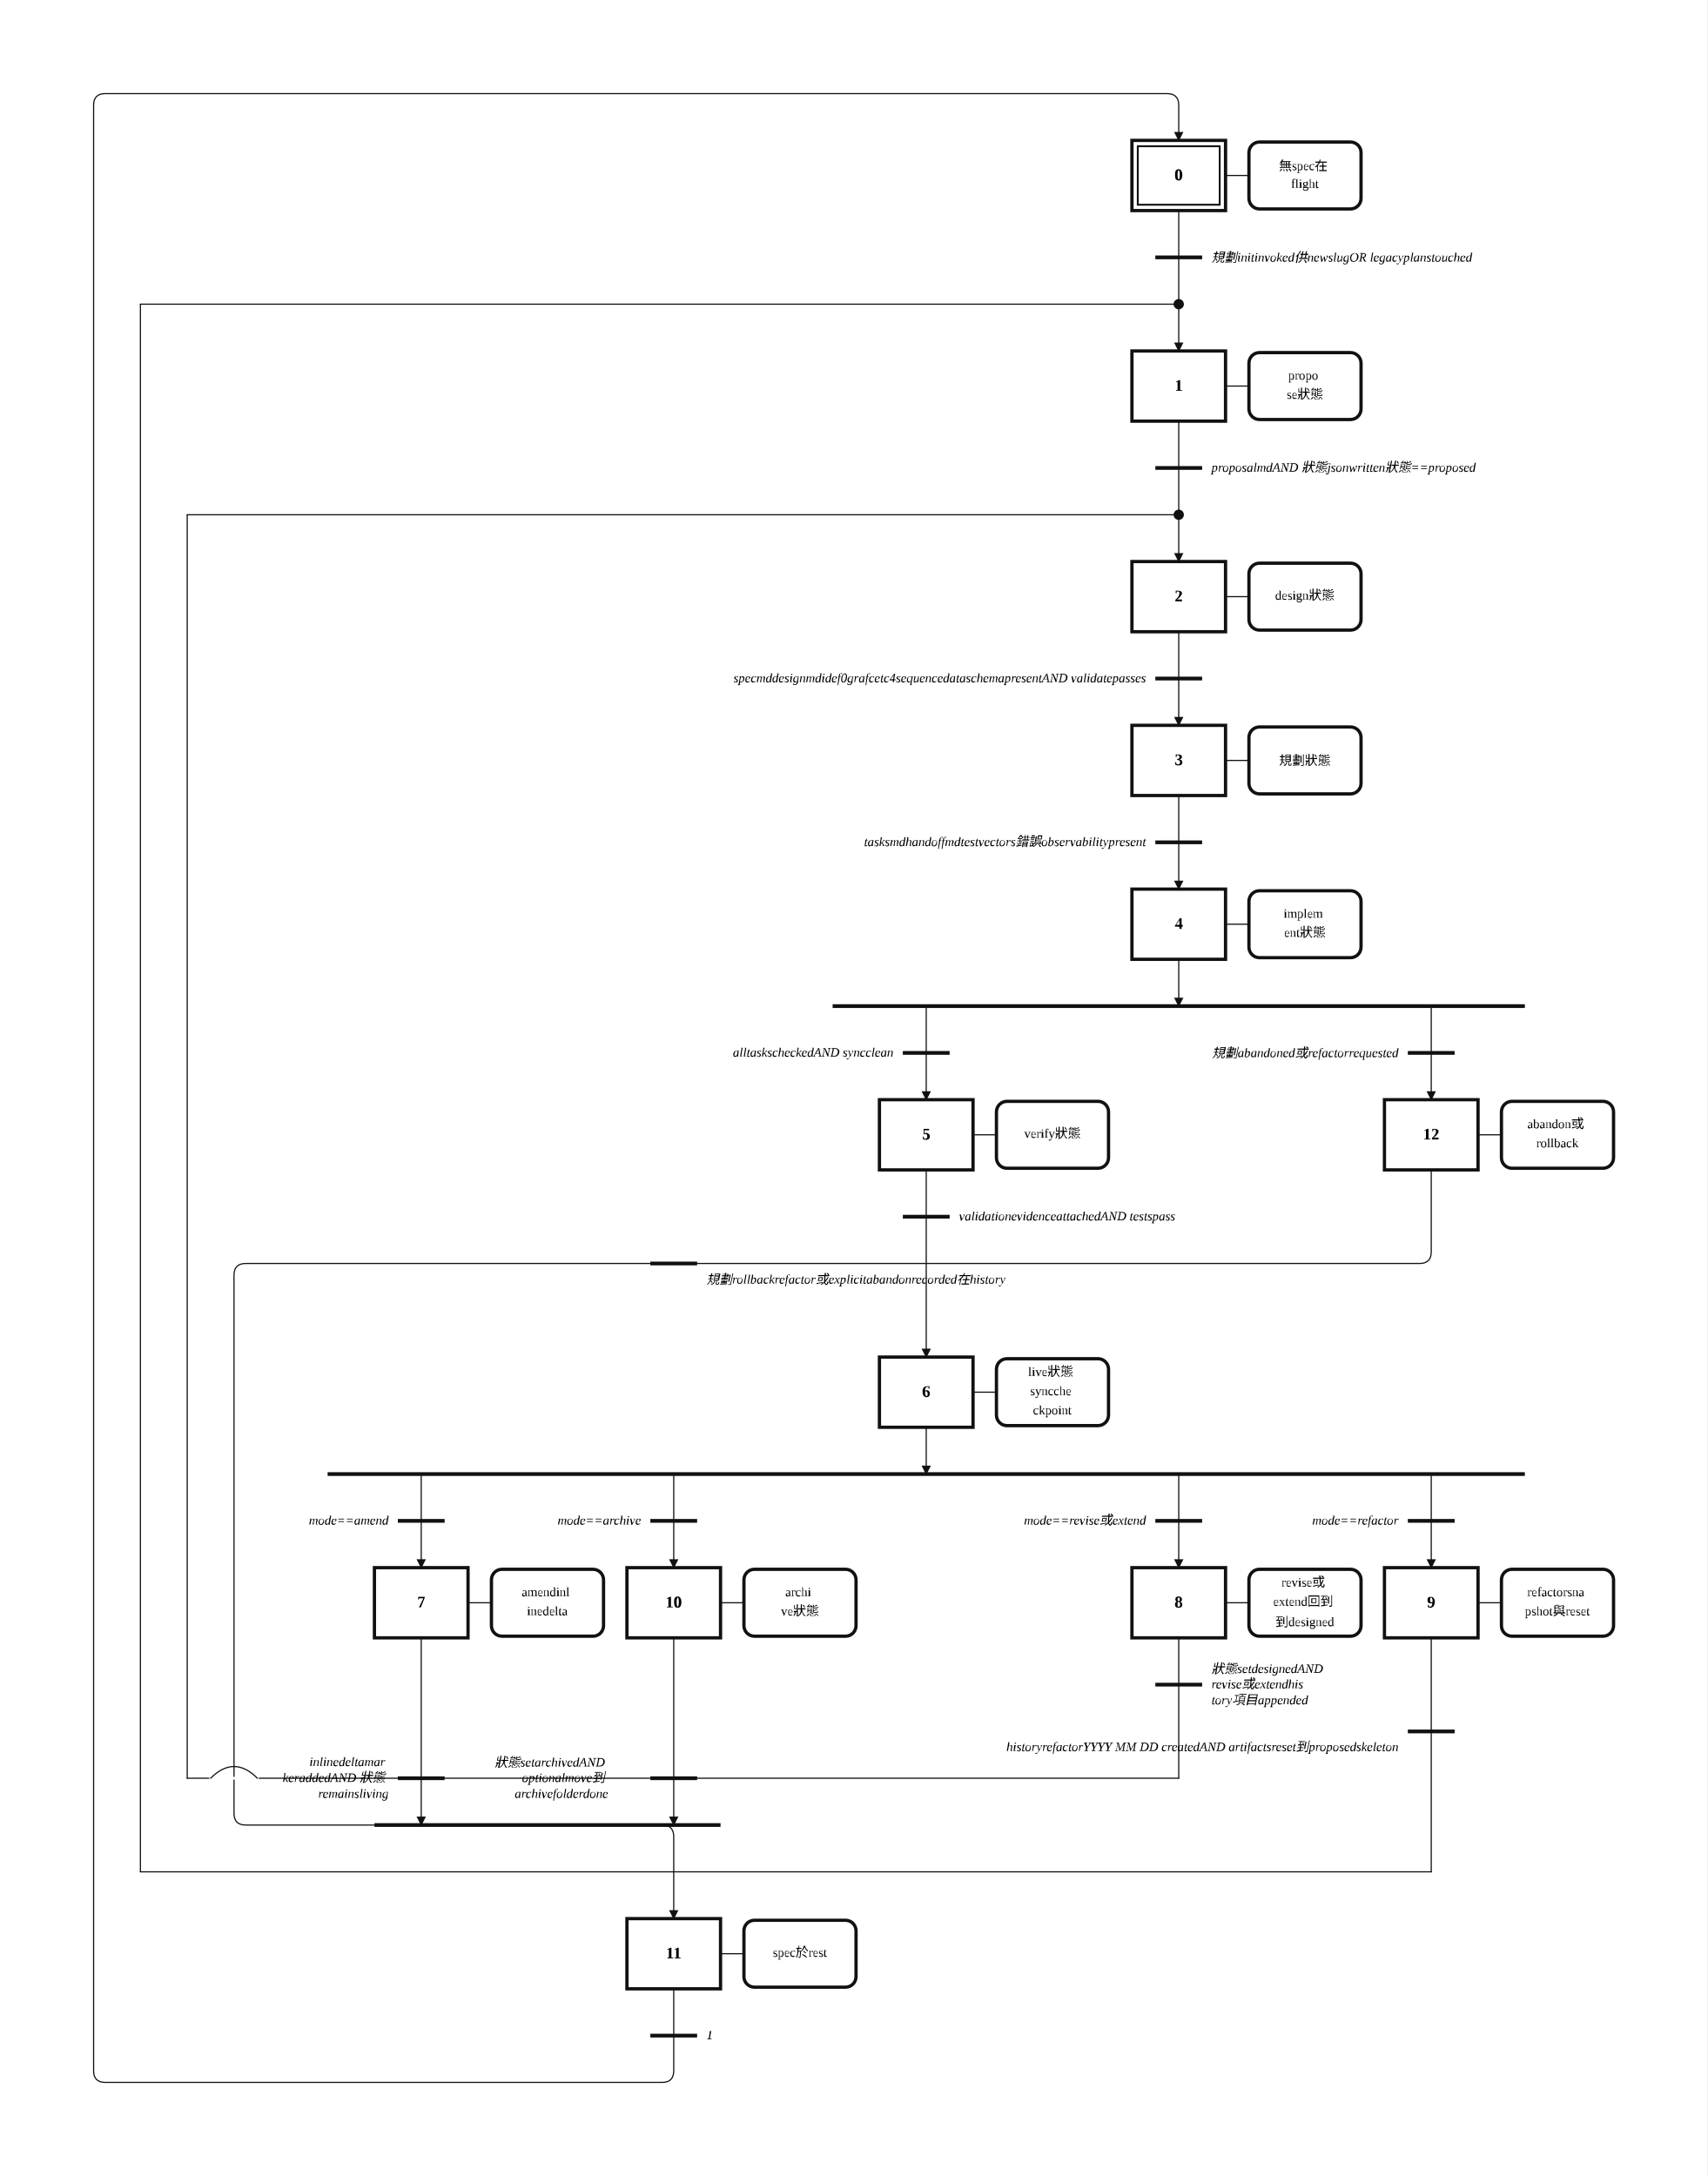
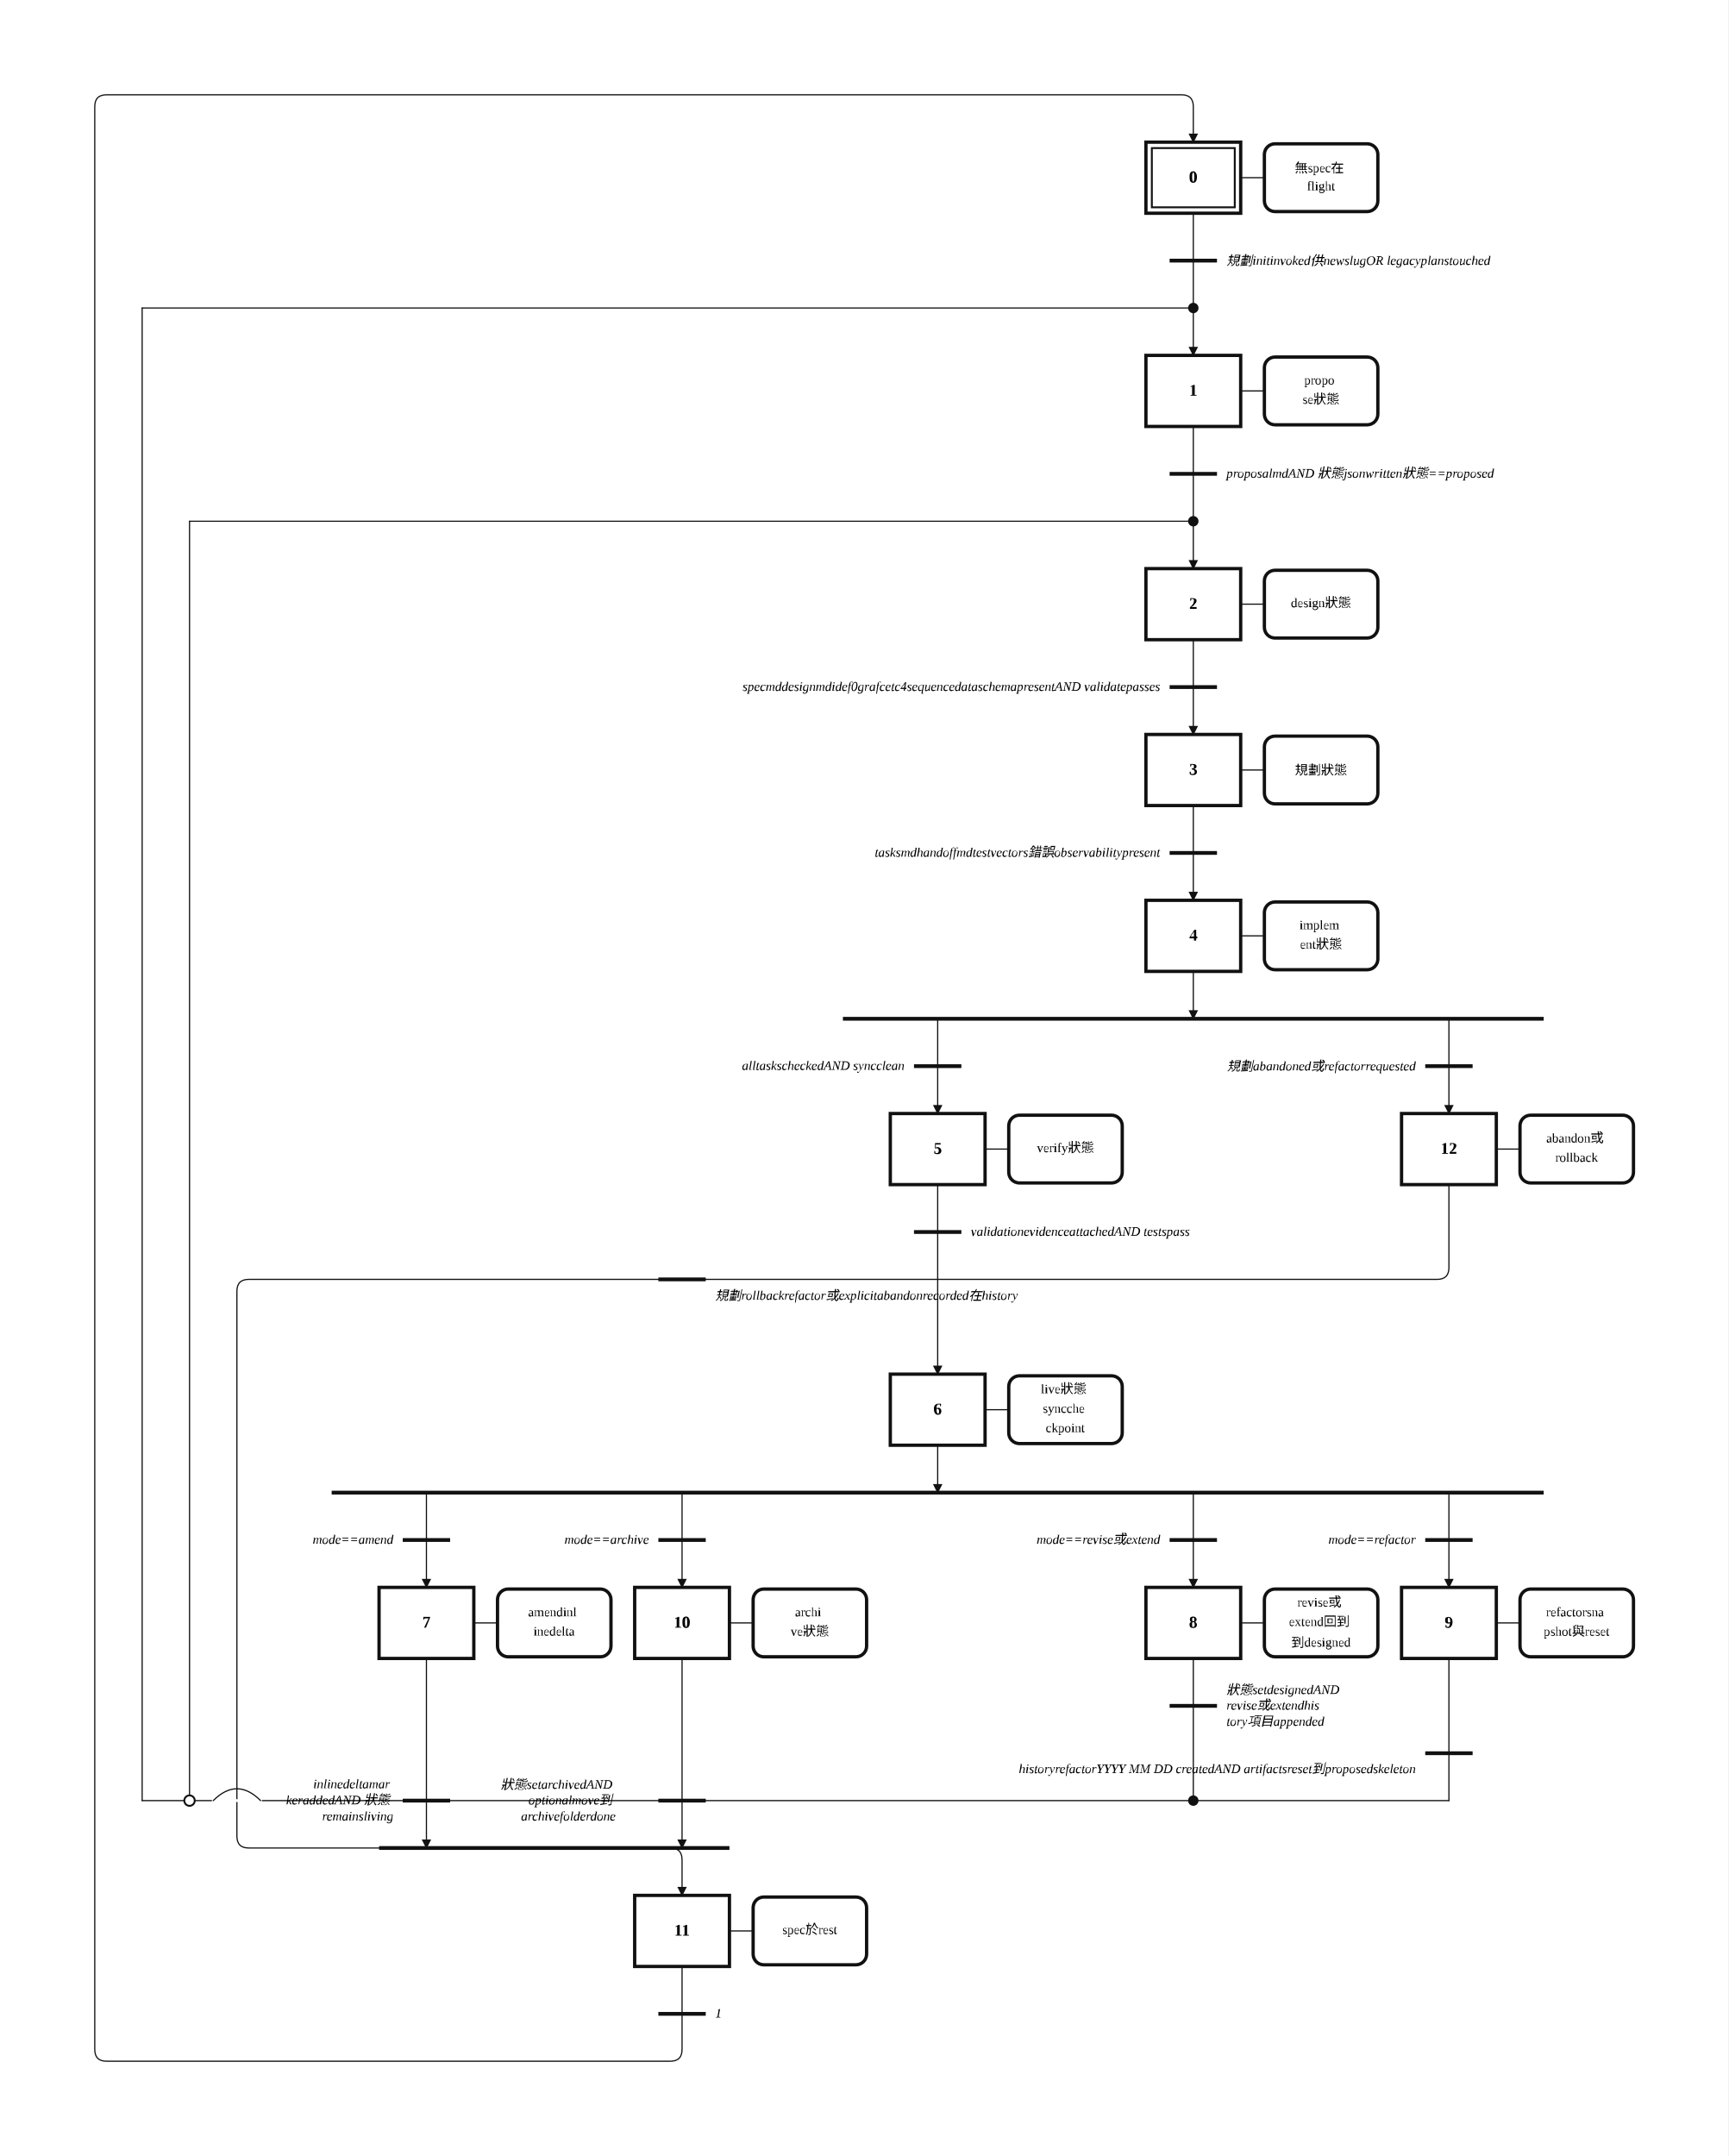
- <svg xmlns="http://www.w3.org/2000/svg" width="1459" height="1860" viewBox="-28.00 -2.00 72.95 93.00" role="img">
+ <svg xmlns="http://www.w3.org/2000/svg" width="1459" height="1820" viewBox="-28.00 -2.00 72.95 91.00" role="img">
  <style>
.step{fill:#fff;stroke:#111;stroke-width:.14}.step-inner{fill:none;stroke:#111;stroke-width:.08}
.action{fill:#fff;stroke:#111;stroke-width:.14}.gate{stroke:#111;stroke-width:.16}
.edge{fill:none;stroke:#111;stroke-width:.05;stroke-linecap:round;stroke-linejoin:round}.edge-arrow{marker-end:url(#arrow)}
.flyover-mask{stroke:#fff;stroke-width:.12;stroke-linecap:round}
.flyover{fill:none;stroke:#111;stroke-width:.05;stroke-linecap:round}
.junction{fill:#111;stroke:#111;stroke-width:0}.branch-junction{fill:#fff;stroke:#111;stroke-width:.08}
.assoc{stroke:#111;stroke-width:.05}.label{font:bold .7px 'Times New Roman', 'BiauKai', 'DFKai-SB', serif;text-anchor:middle;dominant-baseline:middle}
.action-label{font:.55px 'Times New Roman', 'BiauKai', 'DFKai-SB', serif;text-anchor:middle;dominant-baseline:middle}.gate-label{font:italic .55px 'Times New Roman', 'BiauKai', 'DFKai-SB', serif;text-anchor:start;dominant-baseline:middle}.gate-label-left{font:italic .55px 'Times New Roman', 'BiauKai', 'DFKai-SB', serif;text-anchor:end;dominant-baseline:middle}
</style>
  <defs>
    <marker id="arrow" markerWidth="0.4" markerHeight="0.4" refX="0.36" refY="0.2" orient="auto" markerUnits="userSpaceOnUse">
      <path d="M 0 0 L 0.4 0.2 L 0 0.4 z" fill="#111" />
    </marker>
  </defs>
-   <rect x="-28.00" y="-2.00" width="72.95" height="93.00" fill="white" />
+   <rect x="-28.00" y="-2.00" width="72.95" height="91.00" fill="white" />
  <path class="edge edge-arrow" d="M 22.37 9.00 L 22.37 13.00" />
  <path class="edge edge-arrow" d="M 22.37 18.00 L 22.37 22.00" />
-   <path class="edge edge-arrow" d="M 0.79 52.00 L -17.50 52.00 Q -18.00 52.00 -18.00 52.50 L -18.00 75.50 Q -18.00 76.00 -17.50 76.00 L 0.29 76.00 Q 0.79 76.00 0.79 76.50 L 0.79 80.00" />
+   <path class="edge edge-arrow" d="M 0.79 52.00 L -17.50 52.00 Q -18.00 52.00 -18.00 52.50 L -18.00 75.50 Q -18.00 76.00 -17.50 76.00 L 0.29 76.00 Q 0.79 76.00 0.79 76.50 L 0.79 78.00" />
  <path class="edge" d="M 22.37 7.00 L 22.37 9.00" />
  <path class="edge" d="M 22.37 16.00 L 22.37 18.00" />
  <path class="edge" d="M 22.37 25.00 L 22.37 27.00" />
  <path class="edge edge-arrow" d="M 22.37 27.00 L 22.37 29.00" />
  <path class="edge" d="M 22.37 32.00 L 22.37 34.00" />
  <path class="edge edge-arrow" d="M 22.37 34.00 L 22.37 36.00" />
  <path class="edge edge-arrow" d="M 22.37 39.00 L 22.37 41.00" />
  <path class="edge edge-arrow" d="M 11.58 41.00 L 11.58 45.00" />
  <path class="edge edge-arrow" d="M 33.16 41.00 L 33.16 45.00" />
  <path class="edge" d="M 11.58 48.00 L 11.58 50.00" />
  <path class="edge edge-arrow" d="M 11.58 50.00 L 11.58 56.00" />
  <path class="edge edge-arrow" d="M 11.58 59.00 L 11.58 61.00" />
  <path class="edge edge-arrow" d="M -10.00 61.00 L -10.00 65.00" />
  <path class="edge edge-arrow" d="M 22.37 61.00 L 22.37 65.00" />
  <path class="edge edge-arrow" d="M 33.16 61.00 L 33.16 65.00" />
  <path class="edge edge-arrow" d="M 0.79 61.00 L 0.79 65.00" />
  <path class="edge edge-arrow" d="M -10.00 68.00 L -10.00 76.00" />
  <path class="edge" d="M 22.37 68.00 L 22.37 70.00" />
  <path class="edge" d="M 22.37 70.00 L 22.37 74.00" />
  <path class="edge" d="M 22.37 74.00 L -20.00 74.00" />
  <path class="edge" d="M -20.00 74.00 L -20.00 20.00" />
  <path class="edge" d="M -20.00 20.00 L 22.37 20.00" />
  <path class="edge" d="M 33.16 68.00 L 33.16 72.00" />
-   <path class="edge" d="M 33.16 72.00 L 33.16 78.00" />
-   <path class="edge" d="M 33.16 78.00 L -22.00 78.00" />
-   <path class="edge" d="M -22.00 78.00 L -22.00 11.00" />
+   <path class="edge" d="M 33.16 72.00 L 33.16 74.00" />
+   <path class="edge" d="M -20.00 74.00 L -22.00 74.00" />
+   <path class="edge" d="M 33.16 74.00 L 22.37 74.00" />
+   <path class="edge" d="M -22.00 74.00 L -22.00 11.00" />
  <path class="edge" d="M -22.00 11.00 L 22.37 11.00" />
  <path class="edge edge-arrow" d="M 0.79 68.00 L 0.79 76.00" />
-   <path class="edge" d="M 0.79 83.00 L 0.79 85.00" />
-   <path class="edge edge-arrow" d="M 0.79 85.00 L 0.79 86.50 Q 0.79 87.00 0.29 87.00 L -23.50 87.00 Q -24.00 87.00 -24.00 86.50 L -24.00 2.50 Q -24.00 2.00 -23.50 2.00 L 21.87 2.00 Q 22.37 2.00 22.37 2.50 L 22.37 4.00" />
+   <path class="edge" d="M 0.79 81.00 L 0.79 83.00" />
+   <path class="edge edge-arrow" d="M 0.79 83.00 L 0.79 84.50 Q 0.79 85.00 0.29 85.00 L -23.50 85.00 Q -24.00 85.00 -24.00 84.50 L -24.00 2.50 Q -24.00 2.00 -23.50 2.00 L 21.87 2.00 Q 22.37 2.00 22.37 2.50 L 22.37 4.00" />
  <path class="edge" d="M 33.16 48.00 L 33.16 51.50 Q 33.16 52.00 32.66 52.00 L 0.79 52.00" />
  <rect class="step" x="20.37" y="4.00" width="4.00" height="3.00" />
  <rect class="step-inner" x="20.62" y="4.25" width="3.50" height="2.50" />
  <text class="label" x="22.37" y="5.50">0</text>
  <rect class="step" x="20.37" y="13.00" width="4.00" height="3.00" />
  <text class="label" x="22.37" y="14.50">1</text>
  <rect class="step" x="20.37" y="22.00" width="4.00" height="3.00" />
  <text class="label" x="22.37" y="23.50">2</text>
  <rect class="step" x="20.37" y="29.00" width="4.00" height="3.00" />
  <text class="label" x="22.37" y="30.50">3</text>
  <rect class="step" x="20.37" y="36.00" width="4.00" height="3.00" />
  <text class="label" x="22.37" y="37.50">4</text>
  <rect class="step" x="9.58" y="45.00" width="4.00" height="3.00" />
  <text class="label" x="11.58" y="46.50">5</text>
  <rect class="step" x="9.58" y="56.00" width="4.00" height="3.00" />
  <text class="label" x="11.58" y="57.50">6</text>
  <rect class="step" x="-12.00" y="65.00" width="4.00" height="3.00" />
  <text class="label" x="-10.00" y="66.50">7</text>
  <rect class="step" x="20.37" y="65.00" width="4.00" height="3.00" />
  <text class="label" x="22.37" y="66.50">8</text>
  <rect class="step" x="31.16" y="65.00" width="4.00" height="3.00" />
  <text class="label" x="33.16" y="66.50">9</text>
  <rect class="step" x="-1.21" y="65.00" width="4.00" height="3.00" />
  <text class="label" x="0.79" y="66.50">10</text>
-   <rect class="step" x="-1.21" y="80.00" width="4.00" height="3.00" />
-   <text class="label" x="0.79" y="81.50">11</text>
+   <rect class="step" x="-1.21" y="78.00" width="4.00" height="3.00" />
+   <text class="label" x="0.79" y="79.50">11</text>
  <rect class="step" x="31.16" y="45.00" width="4.00" height="3.00" />
  <text class="label" x="33.16" y="46.50">12</text>
  <line class="assoc" x1="24.37" y1="5.50" x2="25.37" y2="5.50" />
  <rect class="action" x="25.37" y="4.07" width="4.79" height="2.86" rx="0.45" ry="0.45" />
  <text class="action-label" x="27.76" y="5.09">
    <tspan x="27.76" dy="0">無spec在</tspan>
    <tspan x="27.76" dy="0.82">flight</tspan>
  </text>
  <line class="assoc" x1="24.37" y1="14.50" x2="25.37" y2="14.50" />
  <rect class="action" x="25.37" y="13.07" width="4.79" height="2.86" rx="0.45" ry="0.45" />
  <text class="action-label" x="27.76" y="14.09">
    <tspan x="27.76" dy="0">propo</tspan>
    <tspan x="27.76" dy="0.82">se狀態</tspan>
  </text>
  <line class="assoc" x1="24.37" y1="23.50" x2="25.37" y2="23.50" />
  <rect class="action" x="25.37" y="22.07" width="4.79" height="2.86" rx="0.45" ry="0.45" />
  <text class="action-label" x="27.76" y="23.50">
    <tspan x="27.76" dy="0">design狀態</tspan>
  </text>
  <line class="assoc" x1="24.37" y1="30.50" x2="25.37" y2="30.50" />
  <rect class="action" x="25.37" y="29.07" width="4.79" height="2.86" rx="0.45" ry="0.45" />
  <text class="action-label" x="27.76" y="30.50">
    <tspan x="27.76" dy="0">規劃狀態</tspan>
  </text>
  <line class="assoc" x1="24.37" y1="37.50" x2="25.37" y2="37.50" />
  <rect class="action" x="25.37" y="36.07" width="4.79" height="2.86" rx="0.45" ry="0.45" />
  <text class="action-label" x="27.76" y="37.09">
    <tspan x="27.76" dy="0">implem</tspan>
    <tspan x="27.76" dy="0.82">ent狀態</tspan>
  </text>
  <line class="assoc" x1="13.58" y1="46.50" x2="14.58" y2="46.50" />
  <rect class="action" x="14.58" y="45.07" width="4.79" height="2.86" rx="0.45" ry="0.45" />
  <text class="action-label" x="16.97" y="46.50">
    <tspan x="16.97" dy="0">verify狀態</tspan>
  </text>
  <line class="assoc" x1="13.58" y1="57.50" x2="14.58" y2="57.50" />
  <rect class="action" x="14.58" y="56.07" width="4.79" height="2.86" rx="0.45" ry="0.45" />
  <text class="action-label" x="16.97" y="56.68">
    <tspan x="16.97" dy="0">live狀態</tspan>
    <tspan x="16.97" dy="0.82">syncche</tspan>
    <tspan x="16.97" dy="0.82">ckpoint</tspan>
  </text>
  <line class="assoc" x1="-8.00" y1="66.50" x2="-7.00" y2="66.50" />
  <rect class="action" x="-7.00" y="65.07" width="4.79" height="2.86" rx="0.45" ry="0.45" />
  <text class="action-label" x="-4.61" y="66.09">
    <tspan x="-4.61" dy="0">amendinl</tspan>
    <tspan x="-4.61" dy="0.82">inedelta</tspan>
  </text>
  <line class="assoc" x1="24.37" y1="66.50" x2="25.37" y2="66.50" />
  <rect class="action" x="25.37" y="65.07" width="4.79" height="2.86" rx="0.45" ry="0.45" />
  <text class="action-label" x="27.76" y="65.68">
    <tspan x="27.76" dy="0">revise或</tspan>
    <tspan x="27.76" dy="0.82">extend回到</tspan>
    <tspan x="27.76" dy="0.82">到designed</tspan>
  </text>
  <line class="assoc" x1="35.16" y1="66.50" x2="36.16" y2="66.50" />
  <rect class="action" x="36.16" y="65.07" width="4.79" height="2.86" rx="0.45" ry="0.45" />
  <text class="action-label" x="38.55" y="66.09">
    <tspan x="38.55" dy="0">refactorsna</tspan>
    <tspan x="38.55" dy="0.82">pshot與reset</tspan>
  </text>
  <line class="assoc" x1="2.79" y1="66.50" x2="3.79" y2="66.50" />
  <rect class="action" x="3.79" y="65.07" width="4.79" height="2.86" rx="0.45" ry="0.45" />
  <text class="action-label" x="6.18" y="66.09">
    <tspan x="6.18" dy="0">archi</tspan>
    <tspan x="6.18" dy="0.82">ve狀態</tspan>
  </text>
-   <line class="assoc" x1="2.79" y1="81.50" x2="3.79" y2="81.50" />
-   <rect class="action" x="3.79" y="80.07" width="4.79" height="2.86" rx="0.45" ry="0.45" />
-   <text class="action-label" x="6.18" y="81.50">
+   <line class="assoc" x1="2.79" y1="79.50" x2="3.79" y2="79.50" />
+   <rect class="action" x="3.79" y="78.07" width="4.79" height="2.86" rx="0.45" ry="0.45" />
+   <text class="action-label" x="6.18" y="79.50">
    <tspan x="6.18" dy="0">spec於rest</tspan>
  </text>
  <line class="assoc" x1="35.16" y1="46.50" x2="36.16" y2="46.50" />
  <rect class="action" x="36.16" y="45.07" width="4.79" height="2.86" rx="0.45" ry="0.45" />
  <text class="action-label" x="38.55" y="46.09">
    <tspan x="38.55" dy="0">abandon或</tspan>
    <tspan x="38.55" dy="0.82">rollback</tspan>
  </text>
  <line class="gate" x1="21.37" y1="9.00" x2="23.37" y2="9.00" />
  <text class="gate-label" x="23.77" y="9.00">
    <tspan x="23.77" dy="0">規劃initinvoked供newslugOR legacyplanstouched</tspan>
  </text>
  <line class="gate" x1="21.37" y1="18.00" x2="23.37" y2="18.00" />
  <text class="gate-label" x="23.77" y="18.00">
    <tspan x="23.77" dy="0">proposalmdAND 狀態jsonwritten狀態==proposed</tspan>
  </text>
  <line class="gate" x1="21.37" y1="27.00" x2="23.37" y2="27.00" />
  <text class="gate-label-left" x="20.97" y="27.00">
    <tspan x="20.97" dy="0">specmddesignmdidef0grafcetc4sequencedataschemapresentAND validatepasses</tspan>
  </text>
  <line class="gate" x1="21.37" y1="34.00" x2="23.37" y2="34.00" />
  <text class="gate-label-left" x="20.97" y="34.00">
    <tspan x="20.97" dy="0">tasksmdhandoffmdtestvectors錯誤observabilitypresent</tspan>
  </text>
  <line class="gate" x1="7.58" y1="41.00" x2="37.16" y2="41.00" />
  <line class="gate" x1="10.58" y1="50.00" x2="12.58" y2="50.00" />
  <text class="gate-label" x="12.98" y="50.00">
    <tspan x="12.98" dy="0">validationevidenceattachedAND testspass</tspan>
  </text>
  <line class="gate" x1="-14.00" y1="61.00" x2="37.16" y2="61.00" />
  <line class="gate" x1="-12.00" y1="76.00" x2="2.79" y2="76.00" />
  <line class="gate" x1="21.37" y1="70.00" x2="23.37" y2="70.00" />
  <text class="gate-label" x="23.77" y="69.32">
    <tspan x="23.77" dy="0">狀態setdesignedAND</tspan>
    <tspan x="23.77" dy="0.68">revise或extendhis</tspan>
    <tspan x="23.77" dy="0.68">tory項目appended</tspan>
  </text>
  <line class="gate" x1="32.16" y1="72.00" x2="34.16" y2="72.00" />
  <text class="gate-label-left" x="31.76" y="72.68">
    <tspan x="31.76" dy="0">historyrefactorYYYY MM DD createdAND artifactsreset到proposedskeleton</tspan>
  </text>
-   <line class="gate" x1="-0.21" y1="85.00" x2="1.79" y2="85.00" />
-   <text class="gate-label" x="2.19" y="85.00">
+   <line class="gate" x1="-0.21" y1="83.00" x2="1.79" y2="83.00" />
+   <text class="gate-label" x="2.19" y="83.00">
    <tspan x="2.19" dy="0">1</tspan>
  </text>
  <line class="gate" x1="-0.21" y1="52.00" x2="1.79" y2="52.00" />
  <text class="gate-label" x="2.19" y="52.68">
    <tspan x="2.19" dy="0">規劃rollbackrefactor或explicitabandonrecorded在history</tspan>
  </text>
  <line class="gate" x1="10.58" y1="43.00" x2="12.58" y2="43.00" />
  <text class="gate-label-left" x="10.18" y="43.00">
    <tspan x="10.18" dy="0">alltaskscheckedAND syncclean</tspan>
  </text>
  <line class="gate" x1="32.16" y1="43.00" x2="34.16" y2="43.00" />
  <text class="gate-label-left" x="31.76" y="43.00">
    <tspan x="31.76" dy="0">規劃abandoned或refactorrequested</tspan>
  </text>
  <line class="gate" x1="-11.00" y1="63.00" x2="-9.00" y2="63.00" />
  <text class="gate-label-left" x="-11.40" y="63.00">
    <tspan x="-11.40" dy="0">mode==amend</tspan>
  </text>
  <line class="gate" x1="21.37" y1="63.00" x2="23.37" y2="63.00" />
  <text class="gate-label-left" x="20.97" y="63.00">
    <tspan x="20.97" dy="0">mode==revise或extend</tspan>
  </text>
  <line class="gate" x1="32.16" y1="63.00" x2="34.16" y2="63.00" />
  <text class="gate-label-left" x="31.76" y="63.00">
    <tspan x="31.76" dy="0">mode==refactor</tspan>
  </text>
  <line class="gate" x1="-0.21" y1="63.00" x2="1.79" y2="63.00" />
  <text class="gate-label-left" x="-0.61" y="63.00">
    <tspan x="-0.61" dy="0">mode==archive</tspan>
  </text>
  <line class="gate" x1="-11.00" y1="74.00" x2="-9.00" y2="74.00" />
  <text class="gate-label-left" x="-11.40" y="73.32">
    <tspan x="-11.40" dy="0">inlinedeltamar</tspan>
    <tspan x="-11.40" dy="0.68">keraddedAND 狀態</tspan>
    <tspan x="-11.40" dy="0.68">remainsliving</tspan>
  </text>
  <line class="gate" x1="-0.21" y1="74.00" x2="1.79" y2="74.00" />
  <text class="gate-label-left" x="-2.01" y="73.32">
    <tspan x="-2.01" dy="0">狀態setarchivedAND</tspan>
    <tspan x="-2.01" dy="0.68">optionalmove到</tspan>
    <tspan x="-2.01" dy="0.68">archivefolderdone</tspan>
  </text>
  <line class="flyover-mask" x1="-19.00" y1="74.00" x2="-17.00" y2="74.00" />
  <path class="flyover" d="M -19.00 74.00 Q -18.00 73.00 -17.00 74.00" />
  <circle class="junction" cx="22.37" cy="11.00" r="0.22" />
  <circle class="junction" cx="22.37" cy="20.00" r="0.22" />
+   <circle class="junction" cx="22.37" cy="74.00" r="0.22" />
+   <circle class="branch-junction" cx="-20.00" cy="74.00" r="0.22" />
</svg>
